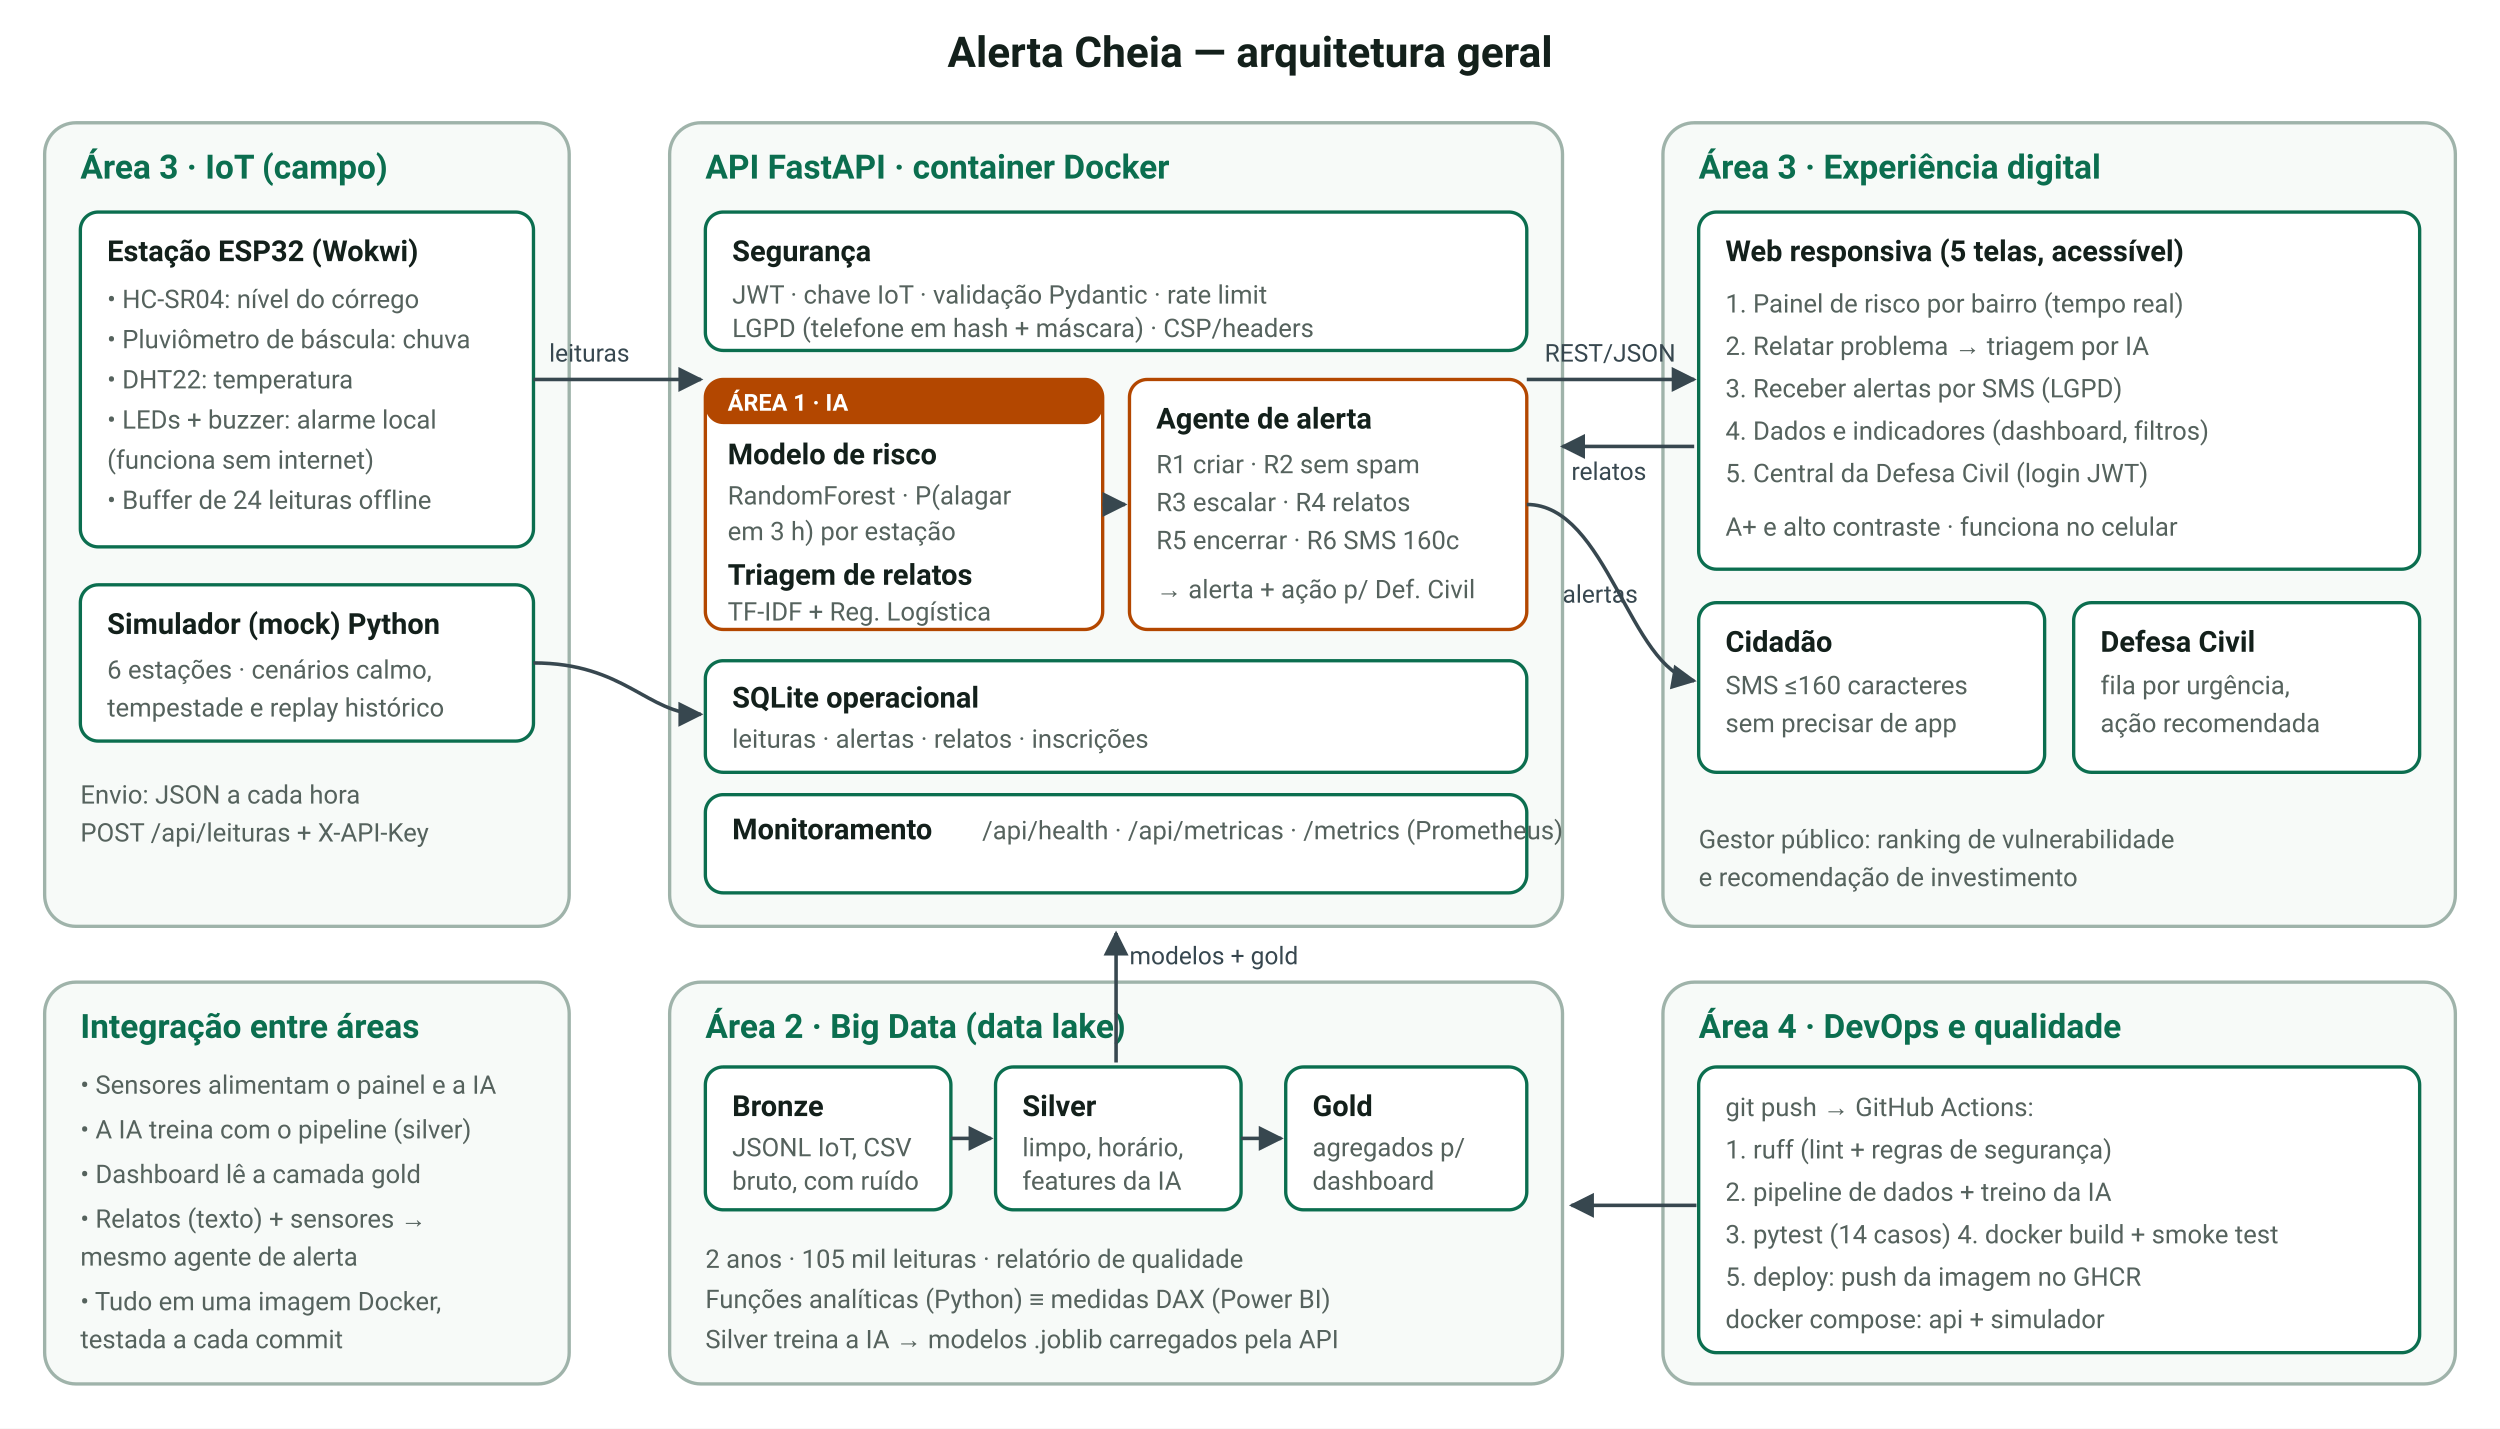
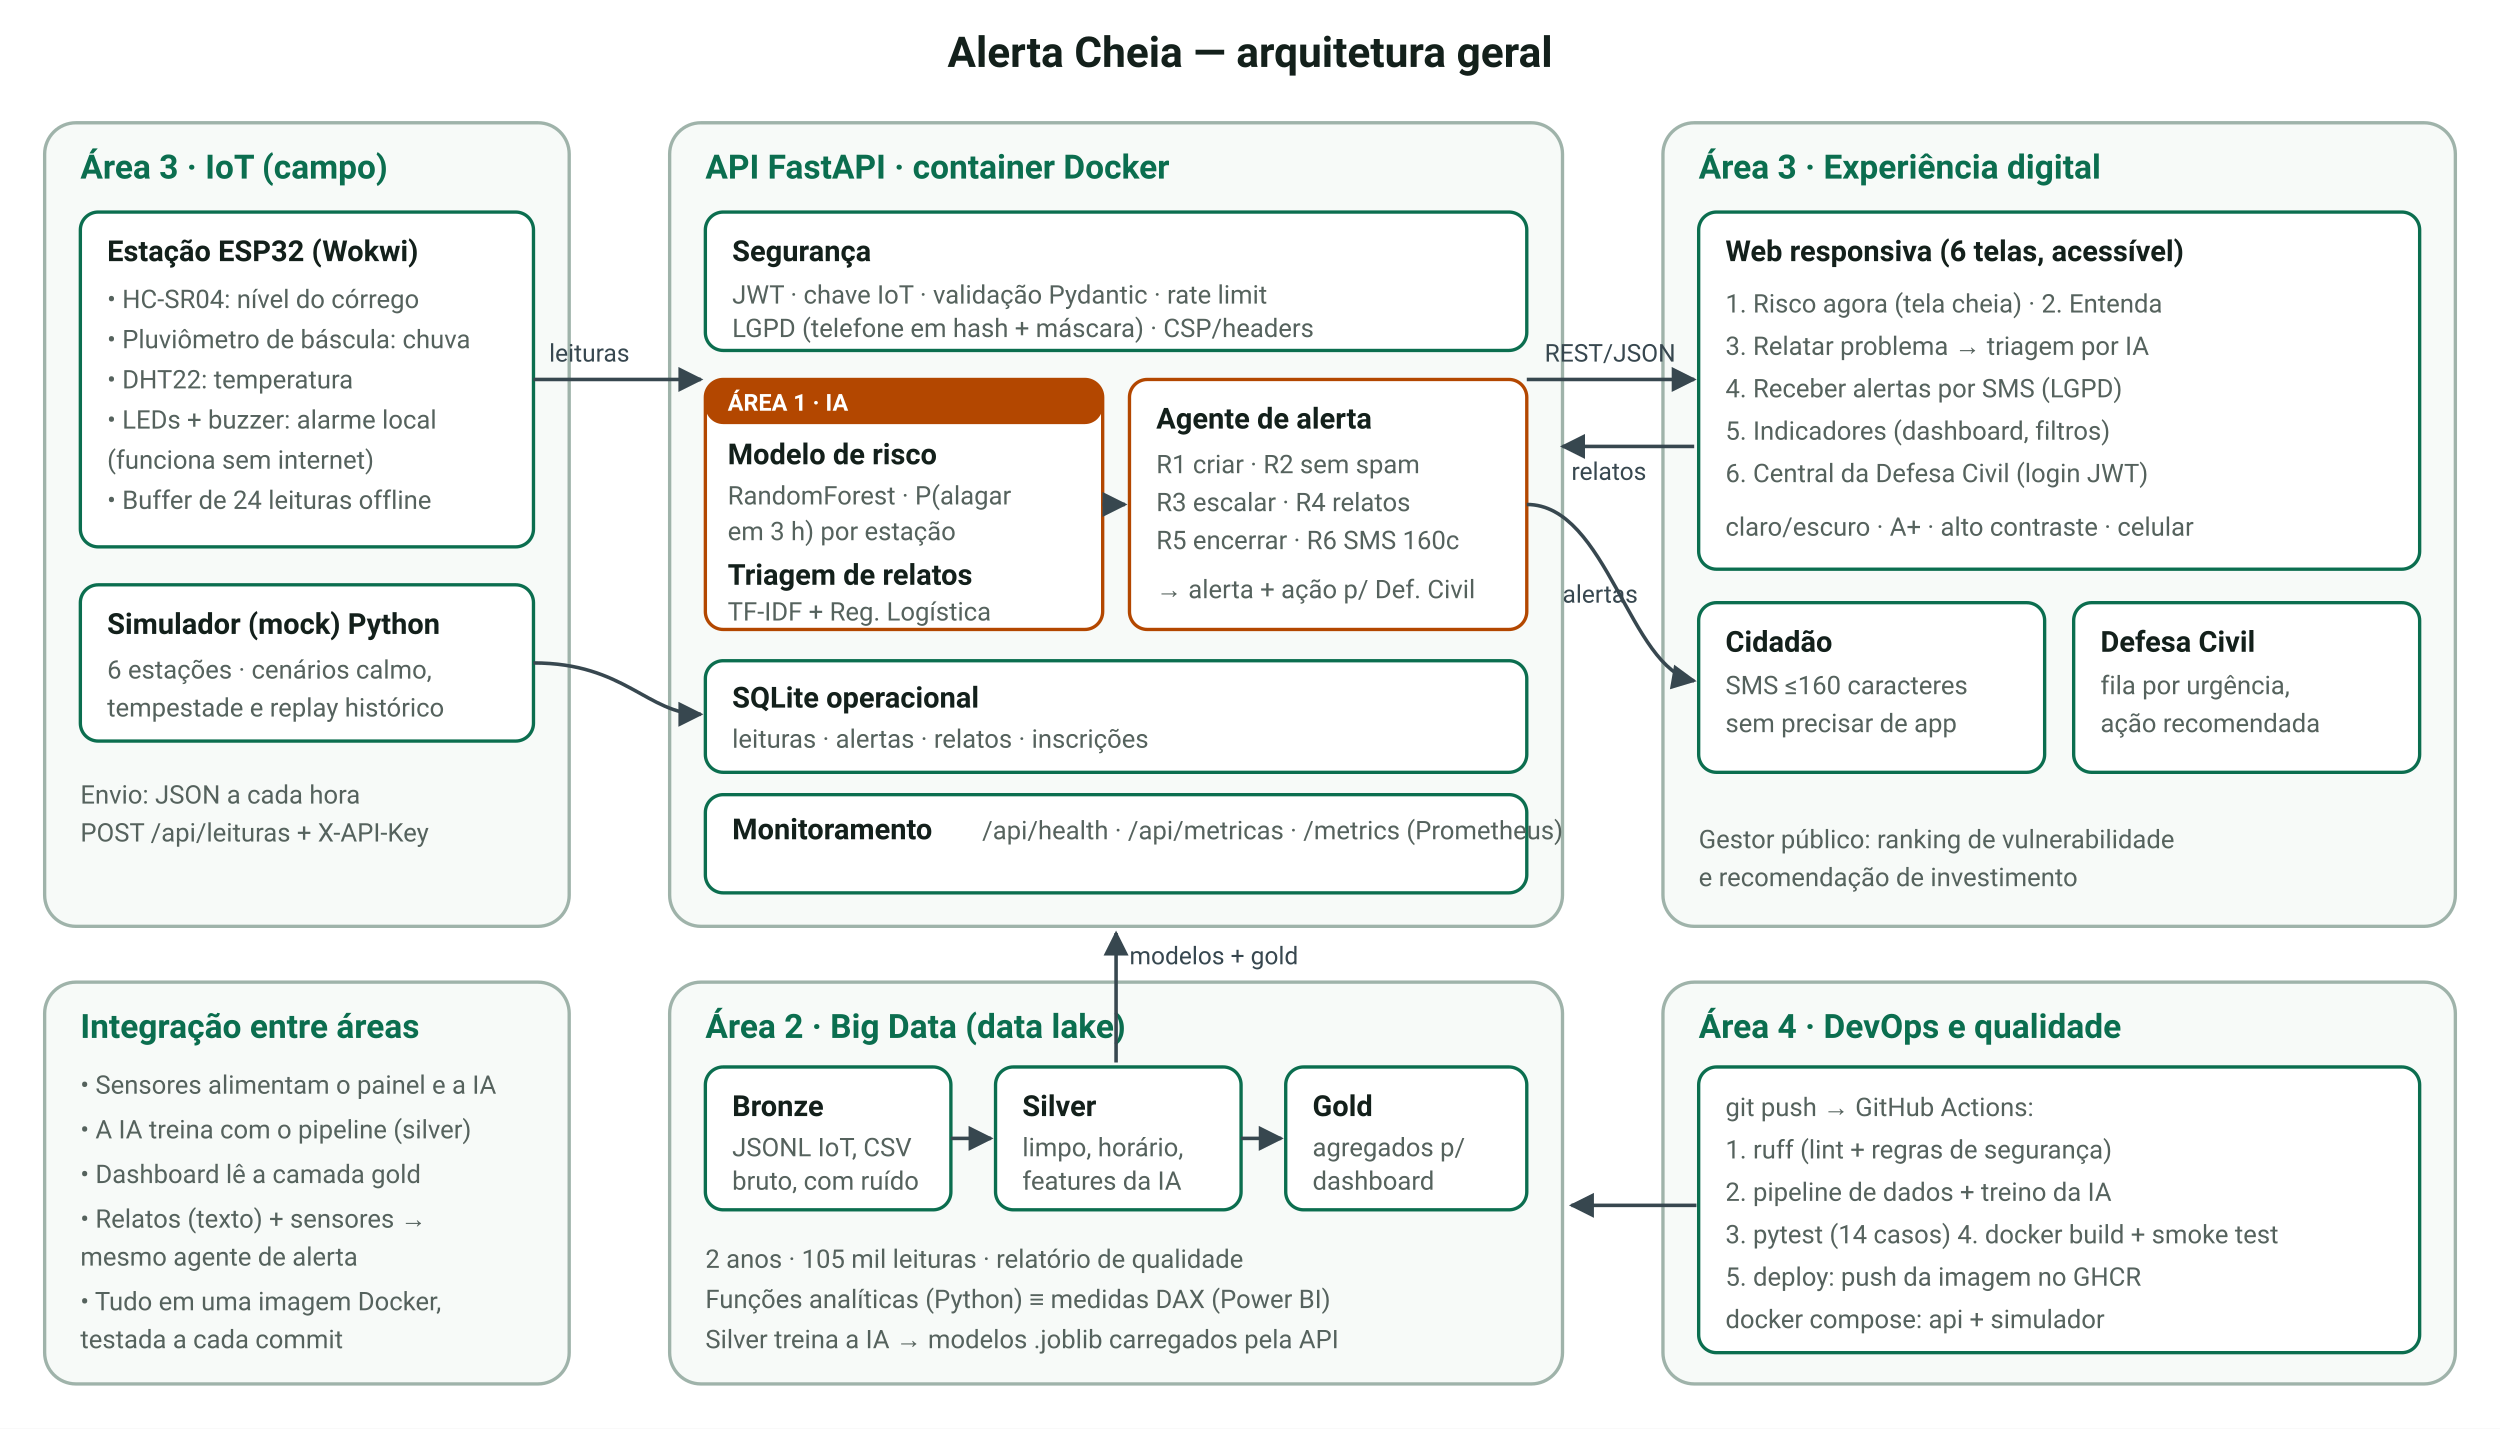
<svg xmlns="http://www.w3.org/2000/svg" viewBox="0 0 1120 640" font-family="Segoe UI, Roboto, Arial, sans-serif" font-size="13">
  <defs>
    <marker id="seta" viewBox="0 0 10 10" refX="9" refY="5" markerWidth="7" markerHeight="7" orient="auto-start-reverse">
      <path d="M0,0 L10,5 L0,10 z" fill="#37474f" />
    </marker>
    <style>
      .area{fill:#f7faf8;stroke:#9fb3aa;stroke-width:1.5;rx:14}
      .caixa{fill:#fff;stroke:#0b6e4f;stroke-width:1.5;rx:8}
      .titulo{font-weight:700;font-size:15px;fill:#0b6e4f}
      .nome{font-weight:700;fill:#13201b}
      .det{fill:#55625d;font-size:11.5px}
      .lin{stroke:#37474f;stroke-width:1.6;fill:none;marker-end:url(#seta)}
      .rot{font-size:11px;fill:#37474f}
      .tag{font-size:10.5px;font-weight:700;fill:#fff}
    </style>
  </defs>
  <rect width="1120" height="640" fill="#ffffff" />
  <text x="560" y="30" text-anchor="middle" font-size="19" font-weight="700" fill="#13201b">Alerta Cheia — arquitetura geral</text>
  <rect class="area" x="20" y="55" width="235" height="360" />
  <text class="titulo" x="36" y="80">Área 3 · IoT (campo)</text>
  <rect class="caixa" x="36" y="95" width="203" height="150" />
  <text class="nome" x="48" y="117">Estação ESP32 (Wokwi)</text>
  <text class="det" x="48" y="138">• HC-SR04: nível do córrego</text>
  <text class="det" x="48" y="156">• Pluviômetro de báscula: chuva</text>
  <text class="det" x="48" y="174">• DHT22: temperatura</text>
  <text class="det" x="48" y="192">• LEDs + buzzer: alarme local</text>
  <text class="det" x="48" y="210">  (funciona sem internet)</text>
  <text class="det" x="48" y="228">• Buffer de 24 leituras offline</text>
  <rect class="caixa" x="36" y="262" width="203" height="70" />
  <text class="nome" x="48" y="284">Simulador (mock) Python</text>
  <text class="det" x="48" y="304">6 estações · cenários calmo,</text>
  <text class="det" x="48" y="321">tempestade e replay histórico</text>
  <text class="det" x="36" y="360">Envio: JSON a cada hora</text>
  <text class="det" x="36" y="377">POST /api/leituras + X-API-Key</text>
  <rect class="area" x="300" y="55" width="400" height="360" />
  <text class="titulo" x="316" y="80">API FastAPI · container Docker</text>
  <rect class="caixa" x="316" y="95" width="368" height="62" />
  <text class="nome" x="328" y="117">Segurança</text>
  <text class="det" x="328" y="136">JWT · chave IoT · validação Pydantic · rate limit</text>
  <text class="det" x="328" y="151">LGPD (telefone em hash + máscara) · CSP/headers</text>
  <rect class="caixa" x="316" y="170" width="178" height="112" style="stroke:#b34700" />
  <rect x="316" y="170" width="178" height="20" rx="8" fill="#b34700" />
  <text class="tag" x="326" y="184">ÁREA 1 · IA</text>
  <text class="nome" x="326" y="208">Modelo de risco</text>
  <text class="det" x="326" y="226">RandomForest · P(alagar</text>
  <text class="det" x="326" y="242">em 3 h) por estação</text>
  <text class="nome" x="326" y="262">Triagem de relatos</text>
  <text class="det" x="326" y="278">TF-IDF + Reg. Logística</text>
  <rect class="caixa" x="506" y="170" width="178" height="112" style="stroke:#b34700" />
  <text class="nome" x="518" y="192">Agente de alerta</text>
  <text class="det" x="518" y="212">R1 criar · R2 sem spam</text>
  <text class="det" x="518" y="229">R3 escalar · R4 relatos</text>
  <text class="det" x="518" y="246">R5 encerrar · R6 SMS 160c</text>
  <text class="det" x="518" y="268">→ alerta + ação p/ Def. Civil</text>
  <rect class="caixa" x="316" y="296" width="368" height="50" />
  <text class="nome" x="328" y="317">SQLite operacional</text>
  <text class="det" x="328" y="335">leituras · alertas · relatos · inscrições</text>
  <rect class="caixa" x="316" y="356" width="368" height="44" />
  <text class="nome" x="328" y="376">Monitoramento</text>
  <text class="det" x="440" y="376">/api/health · /api/metricas · /metrics (Prometheus)</text>
  <rect class="area" x="300" y="440" width="400" height="180" />
  <text class="titulo" x="316" y="465">Área 2 · Big Data (data lake)</text>
  <rect class="caixa" x="316" y="478" width="110" height="64" />
  <text class="nome" x="328" y="500">Bronze</text>
  <text class="det" x="328" y="518">JSONL IoT, CSV</text>
  <text class="det" x="328" y="533">bruto, com ruído</text>
  <rect class="caixa" x="446" y="478" width="110" height="64" />
  <text class="nome" x="458" y="500">Silver</text>
  <text class="det" x="458" y="518">limpo, horário,</text>
  <text class="det" x="458" y="533">features da IA</text>
  <rect class="caixa" x="576" y="478" width="108" height="64" />
  <text class="nome" x="588" y="500">Gold</text>
  <text class="det" x="588" y="518">agregados p/</text>
  <text class="det" x="588" y="533">dashboard</text>
  <path class="lin" d="M426 510 H444" />
  <path class="lin" d="M556 510 H574" />
  <text class="det" x="316" y="568">2 anos · 105 mil leituras · relatório de qualidade</text>
  <text class="det" x="316" y="586">Funções analíticas (Python) ≡ medidas DAX (Power BI)</text>
  <text class="det" x="316" y="604">Silver treina a IA → modelos .joblib carregados pela API</text>
  <rect class="area" x="745" y="55" width="355" height="360" />
  <text class="titulo" x="761" y="80">Área 3 · Experiência digital</text>
  <rect class="caixa" x="761" y="95" width="323" height="160" />
-   <text class="nome" x="773" y="117">Web responsiva (5 telas, acessível)</text>
-   <text class="det" x="773" y="140">1. Painel de risco por bairro (tempo real)</text>
-   <text class="det" x="773" y="159">2. Relatar problema → triagem por IA</text>
-   <text class="det" x="773" y="178">3. Receber alertas por SMS (LGPD)</text>
-   <text class="det" x="773" y="197">4. Dados e indicadores (dashboard, filtros)</text>
-   <text class="det" x="773" y="216">5. Central da Defesa Civil (login JWT)</text>
-   <text class="det" x="773" y="240">A+ e alto contraste · funciona no celular</text>
+   <text class="nome" x="773" y="117">Web responsiva (6 telas, acessível)</text>
+   <text class="det" x="773" y="140">1. Risco agora (tela cheia) · 2. Entenda</text>
+   <text class="det" x="773" y="159">3. Relatar problema → triagem por IA</text>
+   <text class="det" x="773" y="178">4. Receber alertas por SMS (LGPD)</text>
+   <text class="det" x="773" y="197">5. Indicadores (dashboard, filtros)</text>
+   <text class="det" x="773" y="216">6. Central da Defesa Civil (login JWT)</text>
+   <text class="det" x="773" y="240">claro/escuro · A+ · alto contraste · celular</text>
  <rect class="caixa" x="761" y="270" width="155" height="76" />
  <text class="nome" x="773" y="292">Cidadão</text>
  <text class="det" x="773" y="311">SMS ≤160 caracteres</text>
  <text class="det" x="773" y="328">sem precisar de app</text>
  <rect class="caixa" x="929" y="270" width="155" height="76" />
  <text class="nome" x="941" y="292">Defesa Civil</text>
  <text class="det" x="941" y="311">fila por urgência,</text>
  <text class="det" x="941" y="328">ação recomendada</text>
  <text class="det" x="761" y="380">Gestor público: ranking de vulnerabilidade</text>
  <text class="det" x="761" y="397">e recomendação de investimento</text>
  <rect class="area" x="745" y="440" width="355" height="180" />
  <text class="titulo" x="761" y="465">Área 4 · DevOps e qualidade</text>
  <rect class="caixa" x="761" y="478" width="323" height="128" />
  <text class="det" x="773" y="500">git push → GitHub Actions:</text>
  <text class="det" x="773" y="519">1. ruff (lint + regras de segurança)</text>
  <text class="det" x="773" y="538">2. pipeline de dados + treino da IA</text>
  <text class="det" x="773" y="557">3. pytest (14 casos)  4. docker build + smoke test</text>
  <text class="det" x="773" y="576">5. deploy: push da imagem no GHCR</text>
  <text class="det" x="773" y="595">docker compose: api + simulador</text>
  <rect class="area" x="20" y="440" width="235" height="180" />
  <text class="titulo" x="36" y="465">Integração entre áreas</text>
  <text class="det" x="36" y="490">• Sensores alimentam o painel e a IA</text>
  <text class="det" x="36" y="510">• A IA treina com o pipeline (silver)</text>
  <text class="det" x="36" y="530">• Dashboard lê a camada gold</text>
  <text class="det" x="36" y="550">• Relatos (texto) + sensores →</text>
  <text class="det" x="36" y="567">  mesmo agente de alerta</text>
  <text class="det" x="36" y="587">• Tudo em uma imagem Docker,</text>
  <text class="det" x="36" y="604">  testada a cada commit</text>
  <path class="lin" d="M239 170 H314" />
  <text class="rot" x="246" y="162">leituras</text>
  <path class="lin" d="M239 297 C280 297 290 320 314 320" />
  <path class="lin" d="M494 226 H504" />
  <path class="lin" d="M684 170 H759" />
  <text class="rot" x="692" y="162">REST/JSON</text>
  <path class="lin" d="M759 200 H700" />
  <text class="rot" x="704" y="215">relatos</text>
  <path class="lin" d="M684 226 C720 226 730 300 759 305" />
  <text class="rot" x="700" y="270">alertas</text>
  <path class="lin" d="M500 476 V418" />
  <text class="rot" x="506" y="432">modelos + gold</text>
  <path class="lin" d="M760 540 H704" />
</svg>
